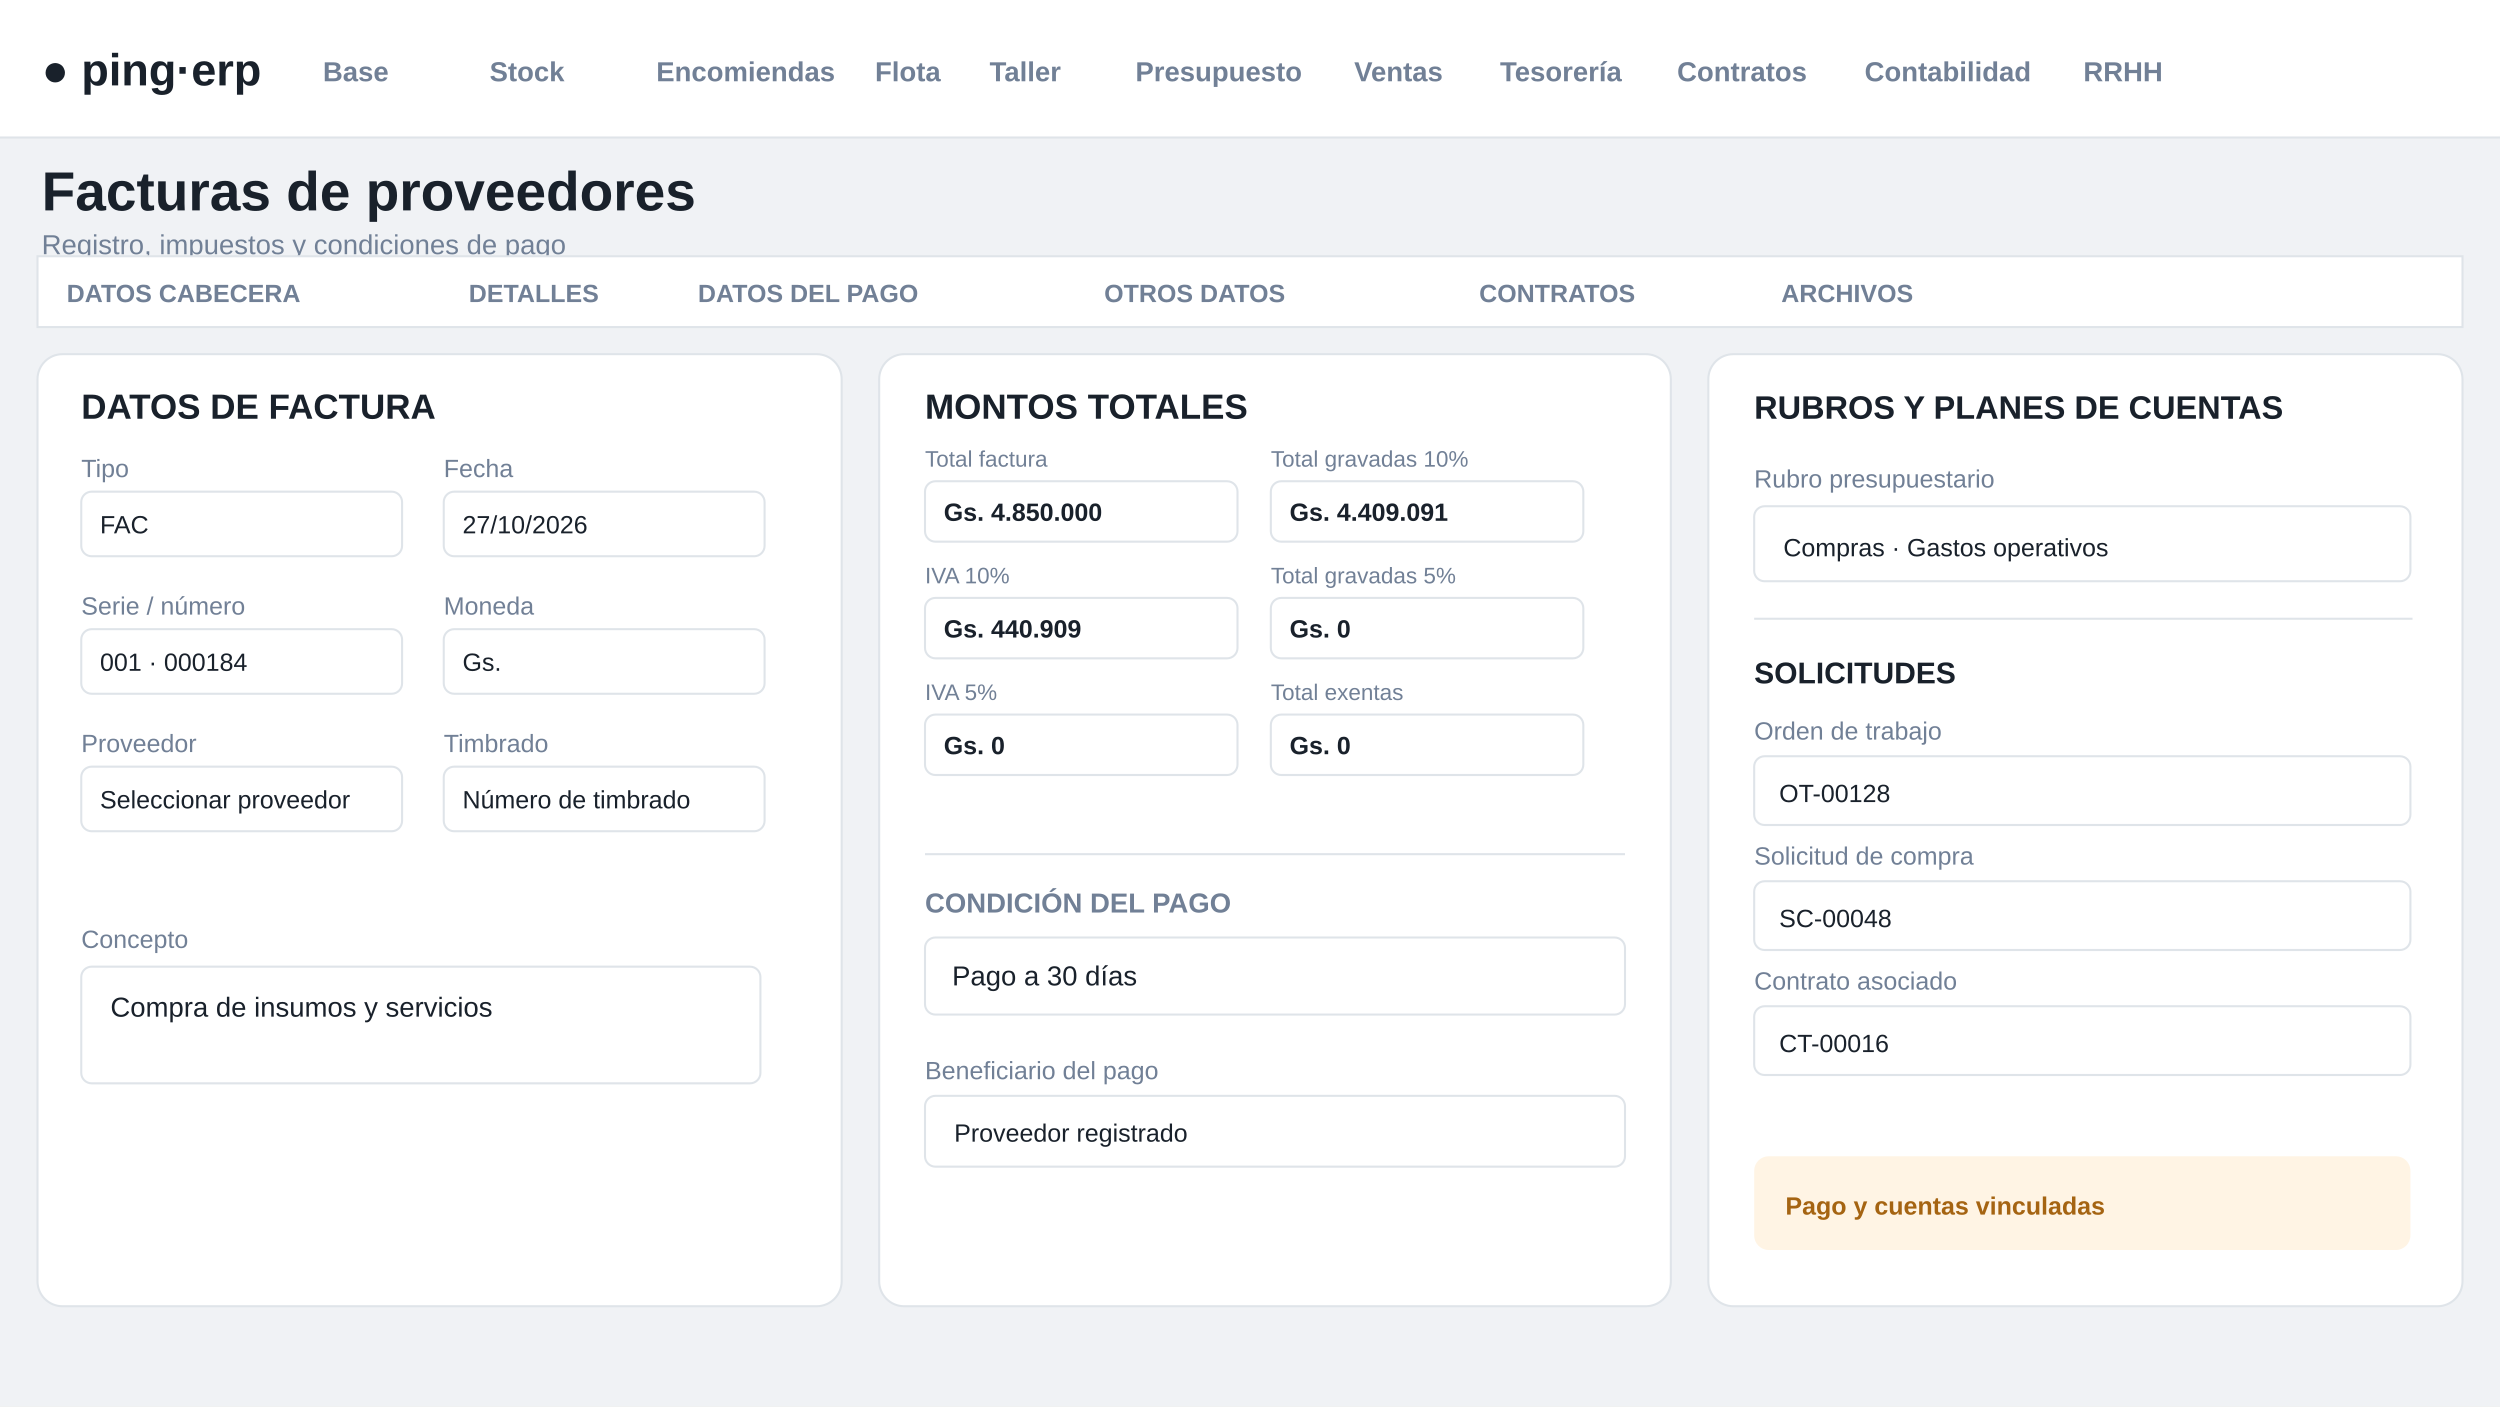
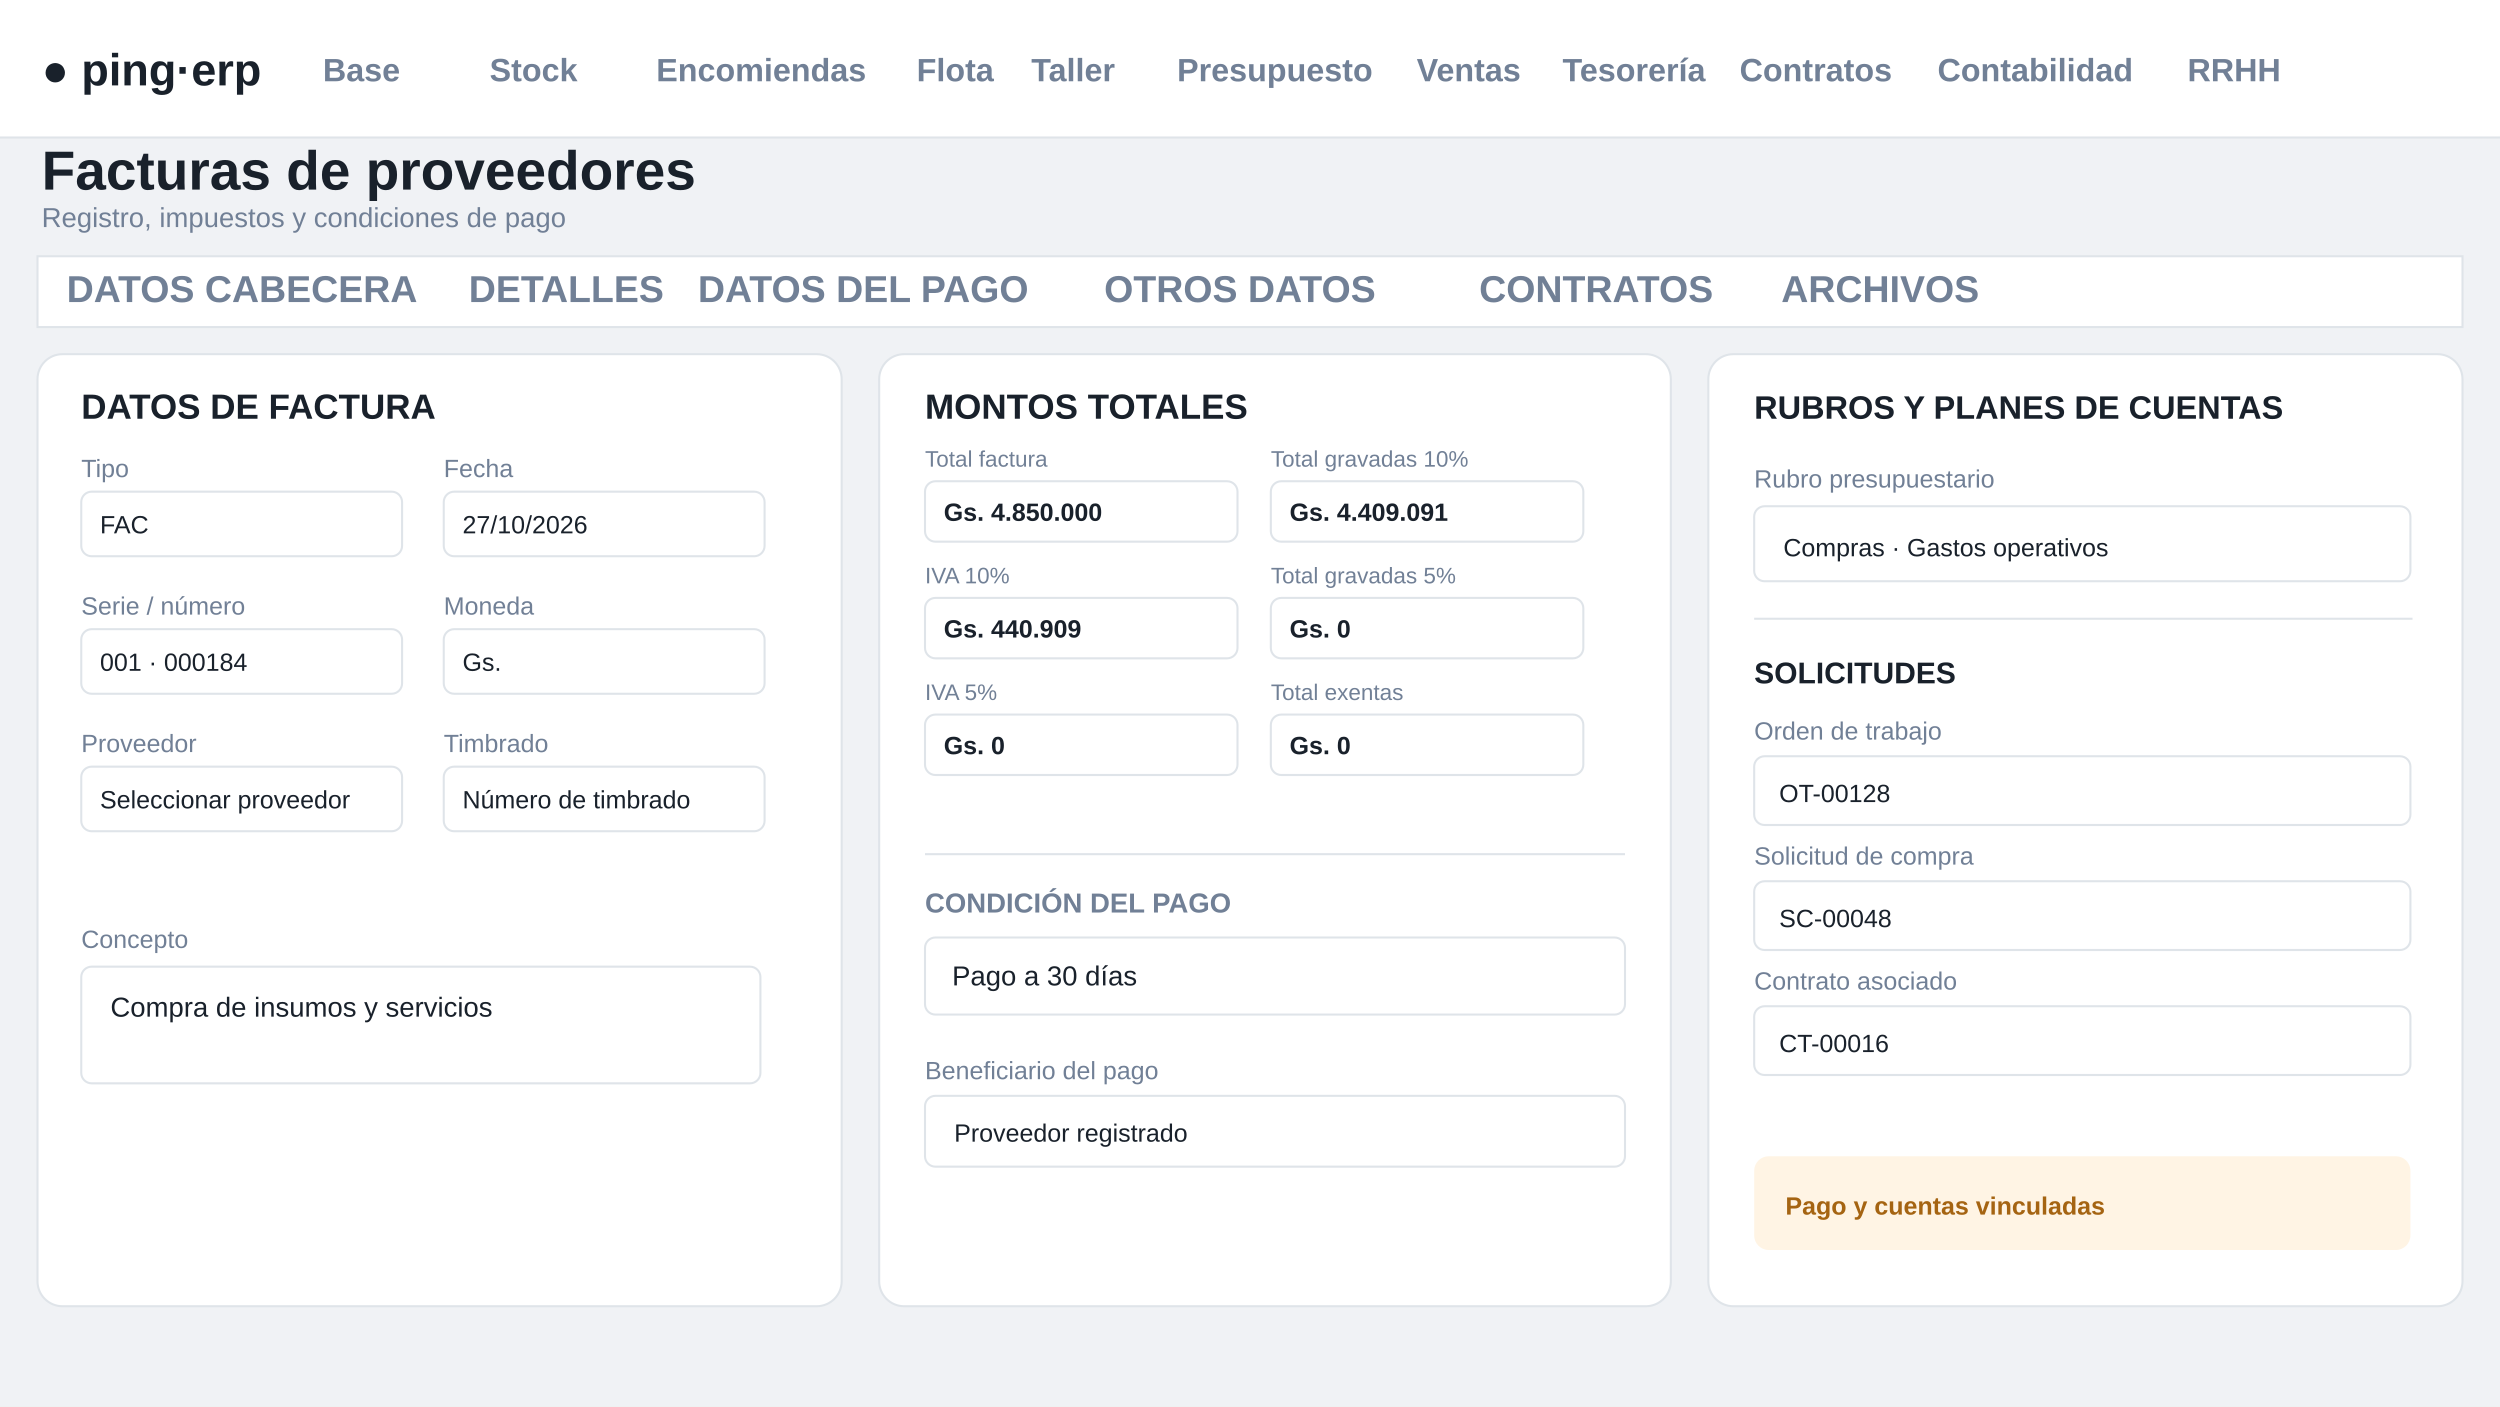
<svg xmlns="http://www.w3.org/2000/svg" viewBox="0 0 1200 675" role="img" aria-label="PingERP facturas de proveedores">
  <rect width="1200" height="675" fill="#f0f2f5" />
  <rect x="0" y="0" width="1200" height="66" rx="0" fill="#fff" stroke="none" stroke-width="1" />
  <text x="20" y="41" font-family="Arial,Helvetica,sans-serif" font-size="21.6" fill="#19212b" font-weight="700">● ping·erp</text>
-   <text x="155" y="39" font-family="Arial,Helvetica,sans-serif" font-size="13.2" fill="#718096" font-weight="600">Base</text>
-   <text x="235" y="39" font-family="Arial,Helvetica,sans-serif" font-size="13.2" fill="#718096" font-weight="600">Stock</text>
-   <text x="315" y="39" font-family="Arial,Helvetica,sans-serif" font-size="13.2" fill="#718096" font-weight="600">Encomiendas</text>
-   <text x="420" y="39" font-family="Arial,Helvetica,sans-serif" font-size="13.2" fill="#718096" font-weight="600">Flota</text>
-   <text x="475" y="39" font-family="Arial,Helvetica,sans-serif" font-size="13.2" fill="#718096" font-weight="600">Taller</text>
-   <text x="545" y="39" font-family="Arial,Helvetica,sans-serif" font-size="13.2" fill="#718096" font-weight="600">Presupuesto</text>
-   <text x="650" y="39" font-family="Arial,Helvetica,sans-serif" font-size="13.2" fill="#718096" font-weight="600">Ventas</text>
-   <text x="720" y="39" font-family="Arial,Helvetica,sans-serif" font-size="13.2" fill="#718096" font-weight="600">Tesorería</text>
-   <text x="805" y="39" font-family="Arial,Helvetica,sans-serif" font-size="13.2" fill="#718096" font-weight="600">Contratos</text>
-   <text x="895" y="39" font-family="Arial,Helvetica,sans-serif" font-size="13.2" fill="#718096" font-weight="600">Contabilidad</text>
-   <text x="1000" y="39" font-family="Arial,Helvetica,sans-serif" font-size="13.2" fill="#718096" font-weight="600">RRHH</text>
+   <text x="155" y="39" font-family="Arial,Helvetica,sans-serif" font-size="15.5" fill="#718096" font-weight="600">Base</text>
+   <text x="235" y="39" font-family="Arial,Helvetica,sans-serif" font-size="15.5" fill="#718096" font-weight="600">Stock</text>
+   <text x="315" y="39" font-family="Arial,Helvetica,sans-serif" font-size="15.5" fill="#718096" font-weight="600">Encomiendas</text>
+   <text x="440" y="39" font-family="Arial,Helvetica,sans-serif" font-size="15.5" fill="#718096" font-weight="600">Flota</text>
+   <text x="495" y="39" font-family="Arial,Helvetica,sans-serif" font-size="15.5" fill="#718096" font-weight="600">Taller</text>
+   <text x="565" y="39" font-family="Arial,Helvetica,sans-serif" font-size="15.5" fill="#718096" font-weight="600">Presupuesto</text>
+   <text x="680" y="39" font-family="Arial,Helvetica,sans-serif" font-size="15.5" fill="#718096" font-weight="600">Ventas</text>
+   <text x="750" y="39" font-family="Arial,Helvetica,sans-serif" font-size="15.5" fill="#718096" font-weight="600">Tesorería</text>
+   <text x="835" y="39" font-family="Arial,Helvetica,sans-serif" font-size="15.5" fill="#718096" font-weight="600">Contratos</text>
+   <text x="930" y="39" font-family="Arial,Helvetica,sans-serif" font-size="15.5" fill="#718096" font-weight="600">Contabilidad</text>
+   <text x="1050" y="39" font-family="Arial,Helvetica,sans-serif" font-size="15.5" fill="#718096" font-weight="600">RRHH</text>
  <path d="M0 66H1200" stroke="#dfe4e9" stroke-width="1" />
-   <text x="20" y="101" font-family="Arial,Helvetica,sans-serif" font-size="26.4" fill="#19212b" font-weight="700">Facturas de proveedores</text>
-   <text x="20" y="122" font-family="Arial,Helvetica,sans-serif" font-size="13.2" fill="#718096" font-weight="400">Registro, impuestos y condiciones de pago</text>
+   <text x="20" y="91" font-family="Arial,Helvetica,sans-serif" font-size="26.4" fill="#19212b" font-weight="700">Facturas de proveedores</text>
+   <text x="20" y="109" font-family="Arial,Helvetica,sans-serif" font-size="13.2" fill="#718096" font-weight="400">Registro, impuestos y condiciones de pago</text>
  <rect x="18" y="123" width="1164" height="34" rx="0" fill="#fff" stroke="#dfe4e9" stroke-width="1" />
-   <text x="32" y="145" font-family="Arial,Helvetica,sans-serif" font-size="12" fill="#718096" font-weight="700">DATOS CABECERA</text>
-   <text x="225" y="145" font-family="Arial,Helvetica,sans-serif" font-size="12" fill="#718096" font-weight="700">DETALLES</text>
-   <text x="335" y="145" font-family="Arial,Helvetica,sans-serif" font-size="12" fill="#718096" font-weight="700">DATOS DEL PAGO</text>
-   <text x="530" y="145" font-family="Arial,Helvetica,sans-serif" font-size="12" fill="#718096" font-weight="700">OTROS DATOS</text>
-   <text x="710" y="145" font-family="Arial,Helvetica,sans-serif" font-size="12" fill="#718096" font-weight="700">CONTRATOS</text>
-   <text x="855" y="145" font-family="Arial,Helvetica,sans-serif" font-size="12" fill="#718096" font-weight="700">ARCHIVOS</text>
+   <text x="32" y="145" font-family="Arial,Helvetica,sans-serif" font-size="18" fill="#718096" font-weight="700">DATOS CABECERA</text>
+   <text x="225" y="145" font-family="Arial,Helvetica,sans-serif" font-size="18" fill="#718096" font-weight="700">DETALLES</text>
+   <text x="335" y="145" font-family="Arial,Helvetica,sans-serif" font-size="18" fill="#718096" font-weight="700">DATOS DEL PAGO</text>
+   <text x="530" y="145" font-family="Arial,Helvetica,sans-serif" font-size="18" fill="#718096" font-weight="700">OTROS DATOS</text>
+   <text x="710" y="145" font-family="Arial,Helvetica,sans-serif" font-size="18" fill="#718096" font-weight="700">CONTRATOS</text>
+   <text x="855" y="145" font-family="Arial,Helvetica,sans-serif" font-size="18" fill="#718096" font-weight="700">ARCHIVOS</text>
  <rect x="18" y="170" width="386" height="457" rx="12" fill="#fff" stroke="#dfe4e9" stroke-width="1" />
  <text x="39" y="201" font-family="Arial,Helvetica,sans-serif" font-size="16.8" fill="#19212b" font-weight="700">DATOS DE FACTURA</text>
  <text x="39" y="229" font-family="Arial,Helvetica,sans-serif" font-size="12" fill="#718096" font-weight="400">Tipo</text>
  <rect x="39" y="236" width="154" height="31" rx="5" fill="#fff" stroke="#dfe4e9" stroke-width="1" />
  <text x="48" y="256" font-family="Arial,Helvetica,sans-serif" font-size="12" fill="#19212b" font-weight="400">FAC</text>
  <text x="213" y="229" font-family="Arial,Helvetica,sans-serif" font-size="12" fill="#718096" font-weight="400">Fecha</text>
  <rect x="213" y="236" width="154" height="31" rx="5" fill="#fff" stroke="#dfe4e9" stroke-width="1" />
  <text x="222" y="256" font-family="Arial,Helvetica,sans-serif" font-size="12" fill="#19212b" font-weight="400">27/10/2026</text>
  <text x="39" y="295" font-family="Arial,Helvetica,sans-serif" font-size="12" fill="#718096" font-weight="400">Serie / número</text>
  <rect x="39" y="302" width="154" height="31" rx="5" fill="#fff" stroke="#dfe4e9" stroke-width="1" />
  <text x="48" y="322" font-family="Arial,Helvetica,sans-serif" font-size="12" fill="#19212b" font-weight="400">001 · 000184</text>
  <text x="213" y="295" font-family="Arial,Helvetica,sans-serif" font-size="12" fill="#718096" font-weight="400">Moneda</text>
  <rect x="213" y="302" width="154" height="31" rx="5" fill="#fff" stroke="#dfe4e9" stroke-width="1" />
  <text x="222" y="322" font-family="Arial,Helvetica,sans-serif" font-size="12" fill="#19212b" font-weight="400">Gs.</text>
  <text x="39" y="361" font-family="Arial,Helvetica,sans-serif" font-size="12" fill="#718096" font-weight="400">Proveedor</text>
  <rect x="39" y="368" width="154" height="31" rx="5" fill="#fff" stroke="#dfe4e9" stroke-width="1" />
  <text x="48" y="388" font-family="Arial,Helvetica,sans-serif" font-size="12" fill="#19212b" font-weight="400">Seleccionar proveedor</text>
  <text x="213" y="361" font-family="Arial,Helvetica,sans-serif" font-size="12" fill="#718096" font-weight="400">Timbrado</text>
  <rect x="213" y="368" width="154" height="31" rx="5" fill="#fff" stroke="#dfe4e9" stroke-width="1" />
  <text x="222" y="388" font-family="Arial,Helvetica,sans-serif" font-size="12" fill="#19212b" font-weight="400">Número de timbrado</text>
  <text x="39" y="455" font-family="Arial,Helvetica,sans-serif" font-size="12" fill="#718096" font-weight="400">Concepto</text>
  <rect x="39" y="464" width="326" height="56" rx="5" fill="#fff" stroke="#dfe4e9" stroke-width="1" />
  <text x="53" y="488" font-family="Arial,Helvetica,sans-serif" font-size="13.2" fill="#19212b" font-weight="400">Compra de insumos y servicios</text>
  <rect x="422" y="170" width="380" height="457" rx="12" fill="#fff" stroke="#dfe4e9" stroke-width="1" />
  <text x="444" y="201" font-family="Arial,Helvetica,sans-serif" font-size="16.8" fill="#19212b" font-weight="700">MONTOS TOTALES</text>
  <text x="444" y="224" font-family="Arial,Helvetica,sans-serif" font-size="10.8" fill="#718096" font-weight="400">Total factura</text>
  <rect x="444" y="231" width="150" height="29" rx="5" fill="#fff" stroke="#dfe4e9" stroke-width="1" />
  <text x="453" y="250" font-family="Arial,Helvetica,sans-serif" font-size="12" fill="#19212b" font-weight="700">Gs. 4.850.000</text>
  <text x="610" y="224" font-family="Arial,Helvetica,sans-serif" font-size="10.8" fill="#718096" font-weight="400">Total gravadas 10%</text>
  <rect x="610" y="231" width="150" height="29" rx="5" fill="#fff" stroke="#dfe4e9" stroke-width="1" />
  <text x="619" y="250" font-family="Arial,Helvetica,sans-serif" font-size="12" fill="#19212b" font-weight="700">Gs. 4.409.091</text>
  <text x="444" y="280" font-family="Arial,Helvetica,sans-serif" font-size="10.8" fill="#718096" font-weight="400">IVA 10%</text>
  <rect x="444" y="287" width="150" height="29" rx="5" fill="#fff" stroke="#dfe4e9" stroke-width="1" />
  <text x="453" y="306" font-family="Arial,Helvetica,sans-serif" font-size="12" fill="#19212b" font-weight="700">Gs. 440.909</text>
  <text x="610" y="280" font-family="Arial,Helvetica,sans-serif" font-size="10.8" fill="#718096" font-weight="400">Total gravadas 5%</text>
  <rect x="610" y="287" width="150" height="29" rx="5" fill="#fff" stroke="#dfe4e9" stroke-width="1" />
  <text x="619" y="306" font-family="Arial,Helvetica,sans-serif" font-size="12" fill="#19212b" font-weight="700">Gs. 0</text>
  <text x="444" y="336" font-family="Arial,Helvetica,sans-serif" font-size="10.8" fill="#718096" font-weight="400">IVA 5%</text>
  <rect x="444" y="343" width="150" height="29" rx="5" fill="#fff" stroke="#dfe4e9" stroke-width="1" />
  <text x="453" y="362" font-family="Arial,Helvetica,sans-serif" font-size="12" fill="#19212b" font-weight="700">Gs. 0</text>
  <text x="610" y="336" font-family="Arial,Helvetica,sans-serif" font-size="10.8" fill="#718096" font-weight="400">Total exentas</text>
  <rect x="610" y="343" width="150" height="29" rx="5" fill="#fff" stroke="#dfe4e9" stroke-width="1" />
  <text x="619" y="362" font-family="Arial,Helvetica,sans-serif" font-size="12" fill="#19212b" font-weight="700">Gs. 0</text>
  <path d="M444 410H780" stroke="#dfe4e9" stroke-width="1" />
  <text x="444" y="438" font-family="Arial,Helvetica,sans-serif" font-size="13.2" fill="#718096" font-weight="700">CONDICIÓN DEL PAGO</text>
  <rect x="444" y="450" width="336" height="37" rx="5" fill="#fff" stroke="#dfe4e9" stroke-width="1" />
  <text x="457" y="473" font-family="Arial,Helvetica,sans-serif" font-size="13.2" fill="#19212b" font-weight="400">Pago a 30 días</text>
  <text x="444" y="518" font-family="Arial,Helvetica,sans-serif" font-size="12" fill="#718096" font-weight="400">Beneficiario del pago</text>
  <rect x="444" y="526" width="336" height="34" rx="5" fill="#fff" stroke="#dfe4e9" stroke-width="1" />
  <text x="458" y="548" font-family="Arial,Helvetica,sans-serif" font-size="12" fill="#19212b" font-weight="400">Proveedor registrado</text>
  <rect x="820" y="170" width="362" height="457" rx="12" fill="#fff" stroke="#dfe4e9" stroke-width="1" />
  <text x="842" y="201" font-family="Arial,Helvetica,sans-serif" font-size="15.6" fill="#19212b" font-weight="700">RUBROS Y PLANES DE CUENTAS</text>
  <text x="842" y="234" font-family="Arial,Helvetica,sans-serif" font-size="12" fill="#718096" font-weight="400">Rubro presupuestario</text>
  <rect x="842" y="243" width="315" height="36" rx="5" fill="#fff" stroke="#dfe4e9" stroke-width="1" />
  <text x="856" y="267" font-family="Arial,Helvetica,sans-serif" font-size="12" fill="#19212b" font-weight="400">Compras · Gastos operativos</text>
  <path d="M842 297H1158" stroke="#dfe4e9" stroke-width="1" />
  <text x="842" y="328" font-family="Arial,Helvetica,sans-serif" font-size="14.4" fill="#19212b" font-weight="700">SOLICITUDES</text>
  <text x="842" y="355" font-family="Arial,Helvetica,sans-serif" font-size="12" fill="#718096" font-weight="400">Orden de trabajo</text>
  <rect x="842" y="363" width="315" height="33" rx="5" fill="#fff" stroke="#dfe4e9" stroke-width="1" />
  <text x="854" y="385" font-family="Arial,Helvetica,sans-serif" font-size="12" fill="#19212b" font-weight="400">OT-00128</text>
  <text x="842" y="415" font-family="Arial,Helvetica,sans-serif" font-size="12" fill="#718096" font-weight="400">Solicitud de compra</text>
  <rect x="842" y="423" width="315" height="33" rx="5" fill="#fff" stroke="#dfe4e9" stroke-width="1" />
  <text x="854" y="445" font-family="Arial,Helvetica,sans-serif" font-size="12" fill="#19212b" font-weight="400">SC-00048</text>
  <text x="842" y="475" font-family="Arial,Helvetica,sans-serif" font-size="12" fill="#718096" font-weight="400">Contrato asociado</text>
  <rect x="842" y="483" width="315" height="33" rx="5" fill="#fff" stroke="#dfe4e9" stroke-width="1" />
  <text x="854" y="505" font-family="Arial,Helvetica,sans-serif" font-size="12" fill="#19212b" font-weight="400">CT-00016</text>
  <rect x="842" y="555" width="315" height="45" rx="7" fill="#fff4e4" stroke="none" stroke-width="1" />
  <text x="857" y="583" font-family="Arial,Helvetica,sans-serif" font-size="12" fill="#a56412" font-weight="700">Pago y cuentas vinculadas</text>
</svg>
